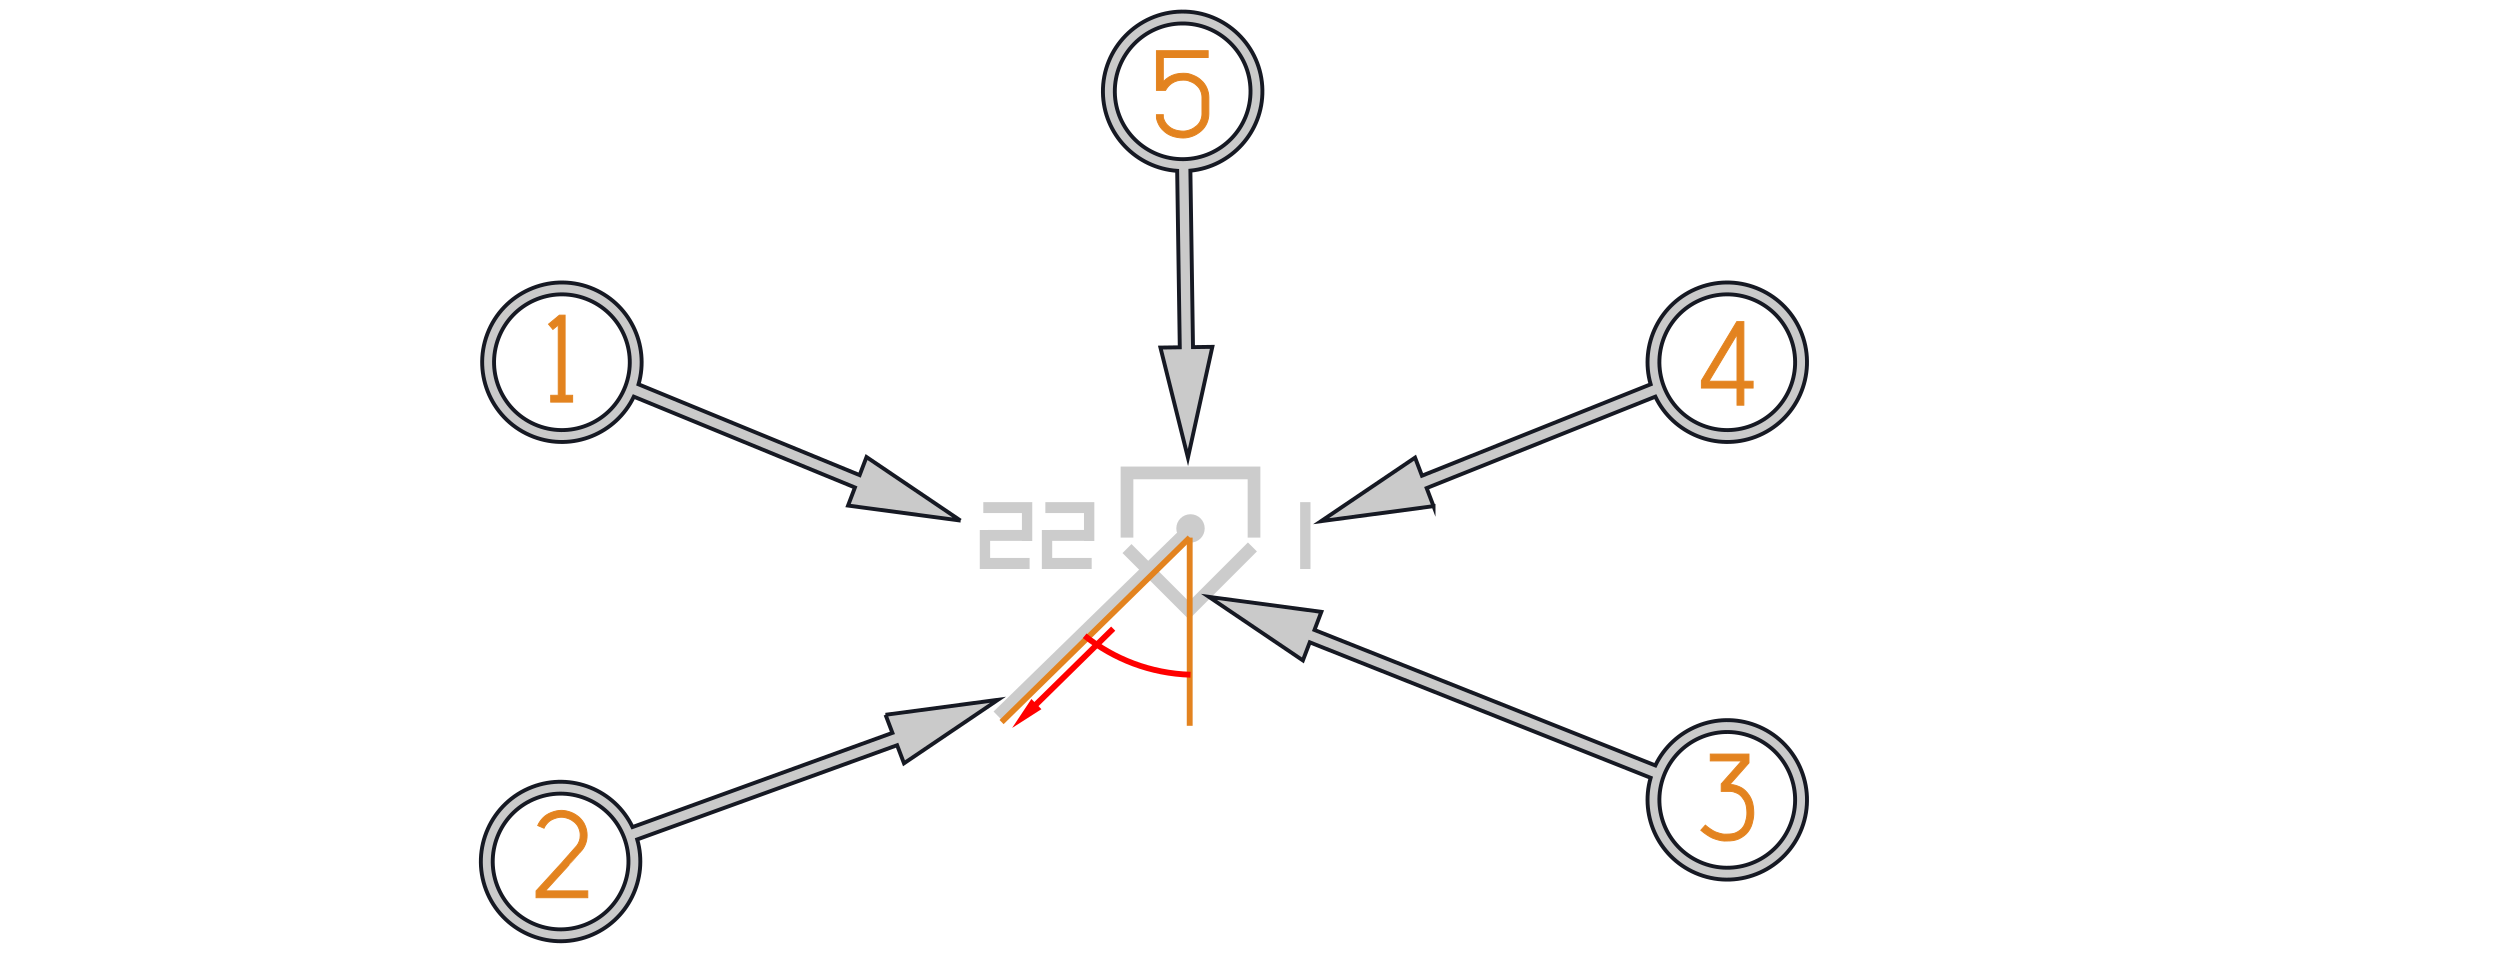
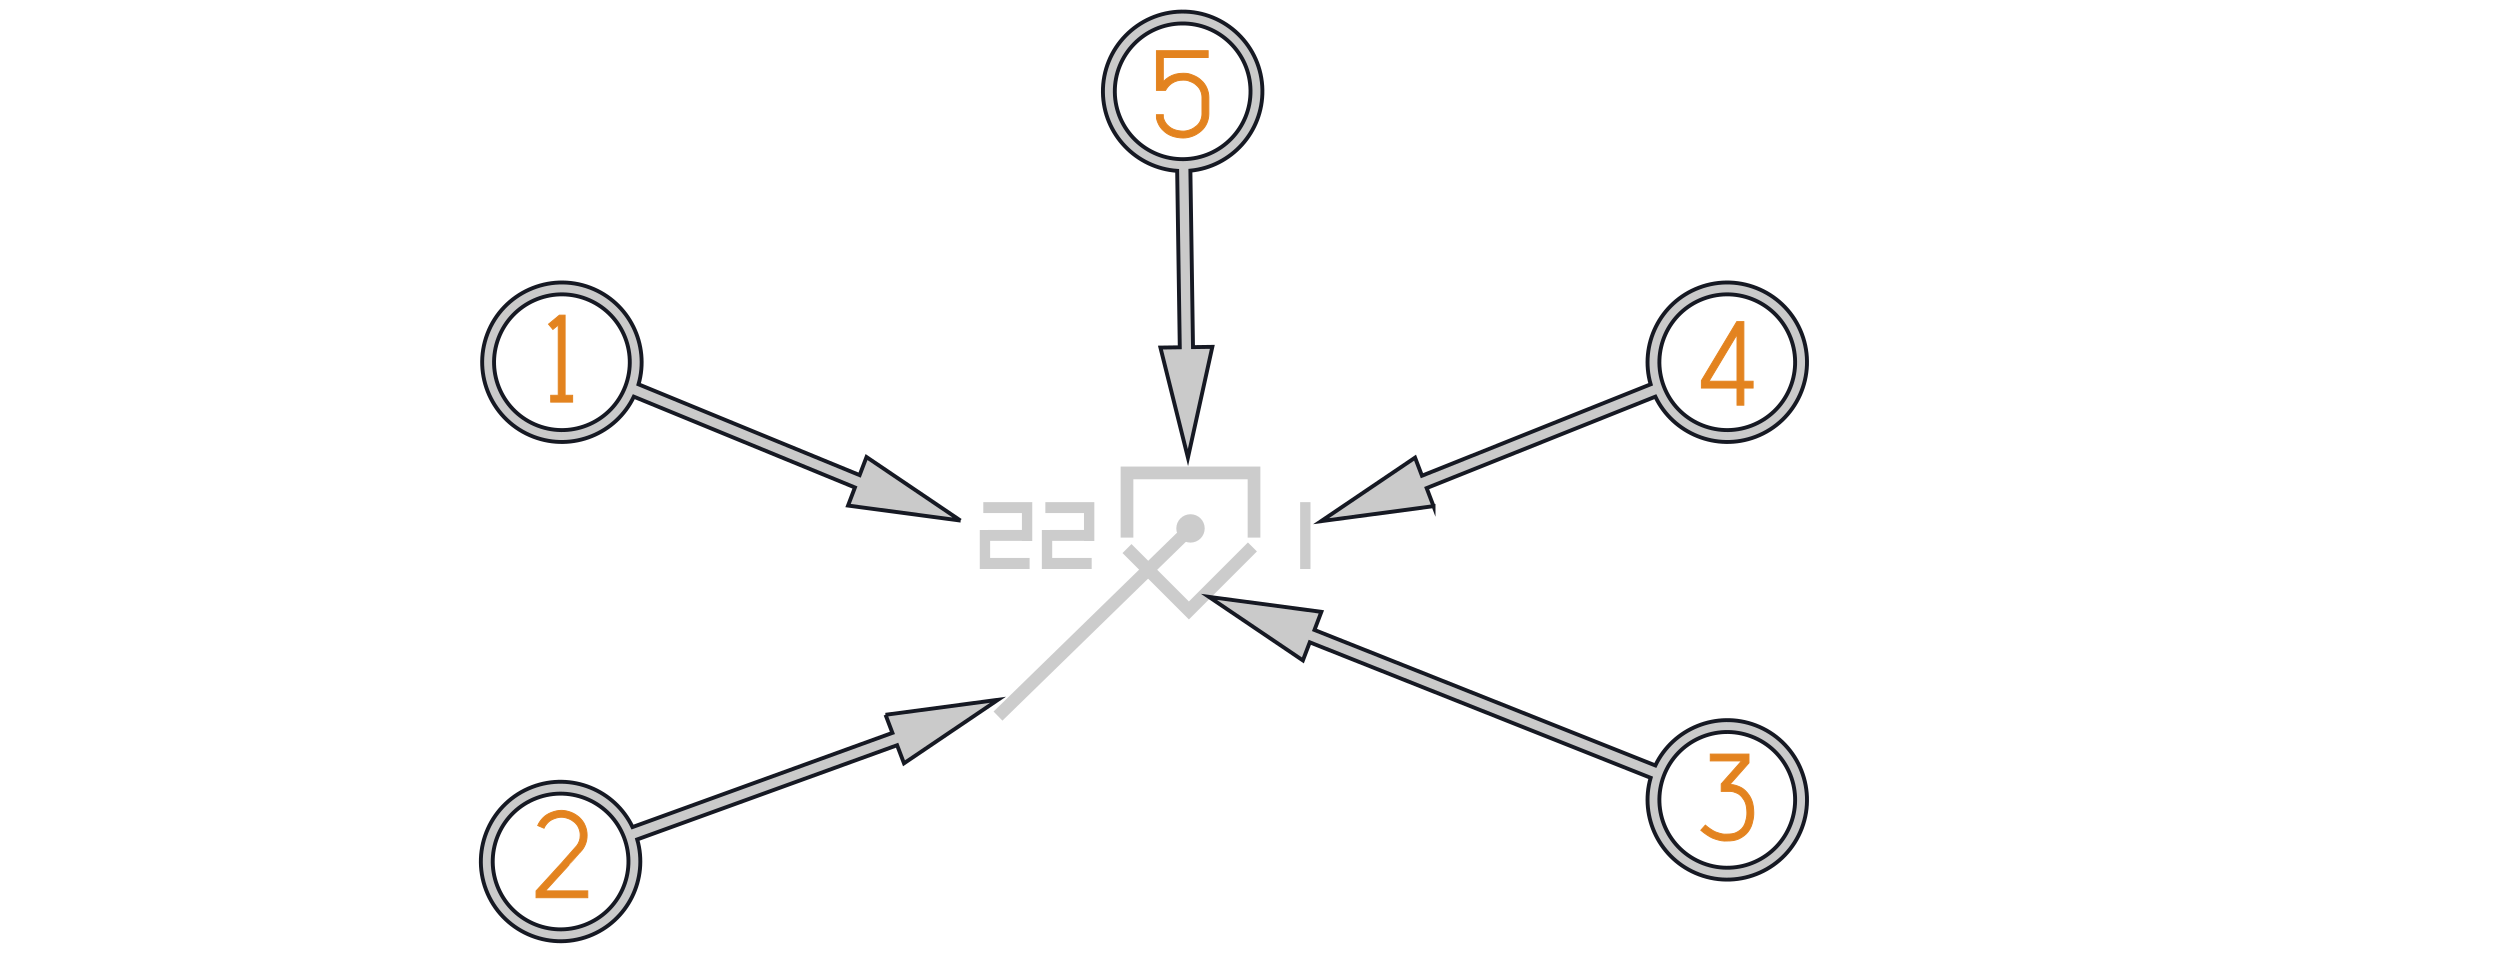
<svg xmlns="http://www.w3.org/2000/svg" width="2555.479" height="974.348" viewBox="0 0 2555.479 974.348">
  <g id="d" data-name="HAFU_TA_-_Dark">
    <polyline points="1152.004 549.545 1152.004 483.412 1281.85 483.412 1281.85 549.545" fill="none" stroke="#ccc" stroke-miterlimit="10" stroke-width="13" />
    <line x1="1216.927" y1="540.144" x2="1020.13" y2="731.984" stroke="#ccc" stroke-miterlimit="10" stroke-width="13" />
    <rect x="1208.912" y="532.13" width="16.029" height="16.029" rx="8.015" ry="8.015" fill="#ccc" stroke="#ccc" stroke-miterlimit="10" stroke-width="13" />
    <polyline points="1152.004 560.729 1215.284 624.009 1280.207 559.086" fill="none" stroke="#ccc" stroke-miterlimit="10" stroke-width="13" />
    <g>
      <rect x="980.109" y="473.779" width="159.951" height="132.73" fill="none" />
      <path d="M1044.595,553.02v-.131h-32.497v17.415h40.366v11.32h-46.333s-4.606,0-4.606,0v-39.854h8.36v-.046h34.71v-17.289h-39.479v-11.166h39.479v-.01h10.573v39.761h-10.573Z" fill="#ccc" />
      <path d="M1108.035,553.02v-.131h-32.497v17.415h40.366v11.32h-46.333s-4.606,0-4.606,0v-39.854h8.36v-.046h34.71v-17.289h-39.479v-11.166h39.479v-.01h10.573v39.761h-10.573Z" fill="#ccc" />
    </g>
    <g>
      <rect x="1296.909" y="473.779" width="74.704" height="132.73" fill="none" />
      <path d="M1328.991,513.281h10.573v68.343h-10.573v-68.343Z" fill="#ccc" />
    </g>
  </g>
-   <g id="e" data-name="HAFU_GND_STAB_ARROWS">
-     <line x1="1216.105" y1="741.913" x2="1216.105" y2="549.545" fill="none" stroke="#e3831f" stroke-miterlimit="10" stroke-width="6" />
-     <line x1="1137.897" y1="642.584" x2="1055.901" y2="723.151" fill="none" stroke="red" stroke-miterlimit="10" stroke-width="6" />
-     <polygon points="1034.595 744.086 1064.527 724.921 1054.284 714.495 1034.595 744.086" fill="red" />
-     <line x1="1023.783" y1="738.107" x2="1216.105" y2="549.545" fill="none" stroke="#e3831f" stroke-miterlimit="10" stroke-width="6" />
-     <path d="M1216.926,689.698c-40.85-1.275-78.321-15.954-108.162-39.786" fill="none" stroke="red" stroke-miterlimit="10" stroke-width="6" />
-   </g>
-   <g id="f" data-name="HAFU_TA_Arrows_-_Dark">
+   <g id="e" data-name="HAFU_TA_Arrows_-_Dark">
    <path d="M981.817,532.13l-96.077-64.943-7.031,18.482-226.01-92.84c11.636-40.288-9.443-83.573-49.322-98.745-42.009-15.983-89.19,5.192-105.172,47.201-15.983,42.009,5.192,89.189,47.201,105.172,39.879,15.172,84.398-3.155,102.485-40.99l226.01,92.84-7.031,18.482,114.948,15.342ZM549.728,435.095c-35.803-13.621-53.784-53.687-40.163-89.49,13.621-35.803,53.687-53.784,89.49-40.163,35.803,13.621,53.784,53.687,40.163,89.49-13.621,35.803-53.687,53.784-89.49,40.163Z" fill="#cacaca" stroke="#161923" stroke-miterlimit="10" stroke-width="4" />
    <path d="M1465.339,517.391l-7.031-18.482,233.784-93.444c18.087,37.834,62.606,56.162,102.485,40.99,42.009-15.983,63.184-63.163,47.201-105.172-15.982-42.009-63.162-63.183-105.172-47.201-39.879,15.172-60.958,58.457-49.322,98.745l-233.784,93.444-7.031-18.482-96.077,64.943,114.948-15.342ZM1700.765,394.932c-13.621-35.803,4.36-75.868,40.163-89.49,35.803-13.621,75.868,4.36,89.49,40.163,13.621,35.803-4.36,75.868-40.163,89.49-35.803,13.621-75.868-4.36-89.49-40.163Z" fill="#cacaca" stroke="#161923" stroke-miterlimit="10" stroke-width="4" />
    <path d="M1235.722,610.113l96.077,64.943,7.031-18.482,348.454,138.492c-11.636,40.288,9.443,83.573,49.322,98.745,42.009,15.983,89.19-5.192,105.172-47.201,15.983-42.009-5.192-89.189-47.201-105.172-39.879-15.172-84.398,3.155-102.485,40.99l-348.454-138.492,7.031-18.482-114.948-15.342ZM1790.255,752.799c35.803,13.621,53.784,53.687,40.163,89.49-13.621,35.803-53.687,53.784-89.49,40.163-35.803-13.621-53.784-53.687-40.163-89.49,13.621-35.803,53.687-53.784,89.49-40.163Z" fill="#cacaca" stroke="#161923" stroke-miterlimit="10" stroke-width="4" />
    <path d="M905.181,730.646l7.031,18.482-265.672,96.298c-18.087-37.834-62.606-56.162-102.485-40.99-42.009,15.983-63.184,63.163-47.201,105.172,15.982,42.009,63.162,63.183,105.172,47.201,39.879-15.172,60.958-58.457,49.322-98.745l265.672-96.298,7.031,18.482,96.077-64.943-114.948,15.342ZM637.868,855.959c13.621,35.803-4.36,75.868-40.163,89.49-35.803,13.621-75.868-4.36-89.49-40.163-13.621-35.803,4.36-75.868,40.163-89.49,35.803-13.621,75.868,4.36,89.49,40.163Z" fill="#cacaca" stroke="#161923" stroke-miterlimit="10" stroke-width="4" />
    <path d="M1239.247,354.54l-19.772.276-2.669-180.358c41.741-4.034,74.207-39.584,73.612-82.247-.628-44.943-37.702-80.996-82.645-80.368-44.942.628-80.995,37.702-80.367,82.645.596,42.664,34.043,77.292,75.88,80.159l2.669,180.358-19.772.276,28.109,112.509,24.956-113.25ZM1209.881,162.701c-38.302.535-69.786-30.082-70.321-68.384-.535-38.302,30.082-69.786,68.384-70.321,38.302-.535,69.786,30.082,70.321,68.384.535,38.302-30.082,69.786-68.384,70.321Z" fill="#cacaca" stroke="#161923" stroke-miterlimit="10" stroke-width="4" />
  </g>
-   <g id="g" data-name="Hafu_Numbers">
+   <g id="f" data-name="Hafu_Numbers">
    <path d="M585.339,404.044v7h-22.401v-7h7.701v-71.834l-5.471,4.529-4.463-5.394,11.12-9.202h5.814v81.901h7.7Z" fill="#e3831f" stroke="#e3831f" stroke-miterlimit="10" />
    <path d="M557.535,910.659h43.276v7h-52.853v-6.976l9.202-10.042c4.823-5.373,9.248-10.298,13.448-14.777,2.086-2.086,4.176-4.526,6.195-6.885,2.111-2.461,10.542-11.95,10.542-11.95.956-.963,1.495-1.642,1.855-2.09.213-.27.396-.486.546-.654,1.025-1.306,1.887-2.957,2.496-4.784.578-1.733.872-3.119.872-5.895,0-2.384-.494-4.746-1.467-7.021-.885-2.349-2.296-4.043-4.158-5.905-2.125-1.75-4.137-3.01-6.104-3.745-5.628-2.11-9.419-2.106-15.041,0-2.576.967-4.515,2.156-6.108,3.749-1.837,1.838-3.314,3.935-4.158,5.904l-6.433-2.758c1.204-2.811,3.157-5.61,5.642-8.096,2.296-2.293,5.107-4.043,8.6-5.352,7.161-2.695,12.779-2.695,19.958,0,3.581,1.344,6.486,3.577,8.362,5.138,2.296,2.279,4.592,4.876,5.937,8.46,1.292,3,1.974,6.29,1.974,9.629,0,3.683-.473,5.832-1.232,8.11-.878,2.639-2.173,5.071-3.738,7.028l-.479.57c-.469.588-1.173,1.467-2.23,2.521.007,0-8.243,9.282-10.318,11.704-2.107,2.457-4.284,4.999-6.482,7.196-4.092,4.365-8.481,9.255-13.269,14.586l-4.831,5.338-.003-.004Z" fill="#e3831f" stroke="#e3831f" stroke-miterlimit="10" />
    <path d="M1790.709,818.219c1.323,3.091,1.971,9.062,1.971,12.079,0,3.228,0,5.358-1.52,11.054-1.34,5.352-4.088,8.953-6.156,11.021-2.313,2.311-6.734,5.261-10.375,6.171-3.434,1.155-9.041,1.155-12.051,1.155-3.557,0-9.72-2.006-12.229-3.08-2.937-1.26-8.449-4.978-11.8-7.952l4.652-5.233c2.93,2.604,7.896,5.888,9.906,6.752,2.31.991,7.42,2.517,9.471,2.517,2.43,0,7.483,0,10.095-.871,2.24-.57,5.569-2.594,7.382-4.407,1.442-1.438,3.367-3.969,4.33-7.822,1.295-4.858,1.295-6.252,1.295-9.3,0-3.108-.711-7.715-1.467-9.476-.861-2.282-1.908-4.019-3.672-6.136-1.536-1.845-3.213-3.164-4.987-3.924-2.202-.945-4.532-1.82-6.671-1.82h-9.451v-7.623l20.799-23.528h-32v-7h39.553v9.02l-19.559,22.128h.658c3.412,0,6.682,1.204,9.429,2.384,2.797,1.201,5.358,3.179,7.609,5.877,2.278,2.73,3.71,5.128,4.792,8.012l-.004.004Z" fill="#e3831f" stroke="#e3831f" stroke-miterlimit="10" />
    <path d="M1782.559,389.665h9.451v7h-9.451v17.5h-7v-17.5h-36.402v-7.62l36.168-60.284h7.231v60.9l.003.003ZM1775.555,341.978l-28.609,47.683h28.609v-47.683Z" fill="#e3831f" stroke="#e3831f" stroke-miterlimit="10" />
    <path d="M1233.632,89.968c1.33,3.108,2.034,6.371,2.034,9.433v17.151c0,3.066-.704,6.325-2.034,9.43-1.295,3.027-3.437,5.929-5.873,7.959-1.876,1.564-4.785,3.794-8.362,5.138-3.594,1.348-6.769,1.974-9.982,1.974-3.658,0-8.232-.791-11.379-1.971-3.493-1.312-6.304-3.062-8.597-5.355-2.205-1.816-4.344-4.718-5.642-7.746-.784-1.554-1.208-3.241-1.579-4.729l-.105-.851v-3.15h7v2.72c.283,1.127.56,2.121,1.029,3.062.962,2.237,2.394,4.183,4.011,5.53,1.827,1.806,3.766,2.996,6.339,3.962,2.359.882,6.115,1.526,8.922,1.526,2.38,0,4.701-.473,7.522-1.53,1.964-.738,3.98-1.995,6.339-3.962,1.614-1.348,3.045-3.297,3.924-5.341.959-2.24,1.466-4.547,1.466-6.671v-17.151c0-2.125-.507-4.431-1.466-6.675-.875-2.044-2.307-3.99-3.924-5.338-1.827-1.803-3.766-2.996-6.339-3.958l-1.071-.413c-1.957-.767-2.853-1.117-6.451-1.117-4.389,0-7.907.938-11.071,2.954-2.363,1.477-4.453,3.567-5.912,5.901l-1.029,1.645h-9.29v-40.602h52.853v7h-45.852v24.767c1.603-1.792,3.458-3.36,5.495-4.634,4.253-2.709,9.107-4.032,14.806-4.032,4.68,0,6.468.605,8.999,1.596l.98.378c3.493,1.309,6.304,3.059,8.597,5.352,2.202,1.816,4.344,4.714,5.642,7.742v.003Z" fill="#e3831f" stroke="#e3831f" stroke-miterlimit="10" />
  </g>
</svg>
